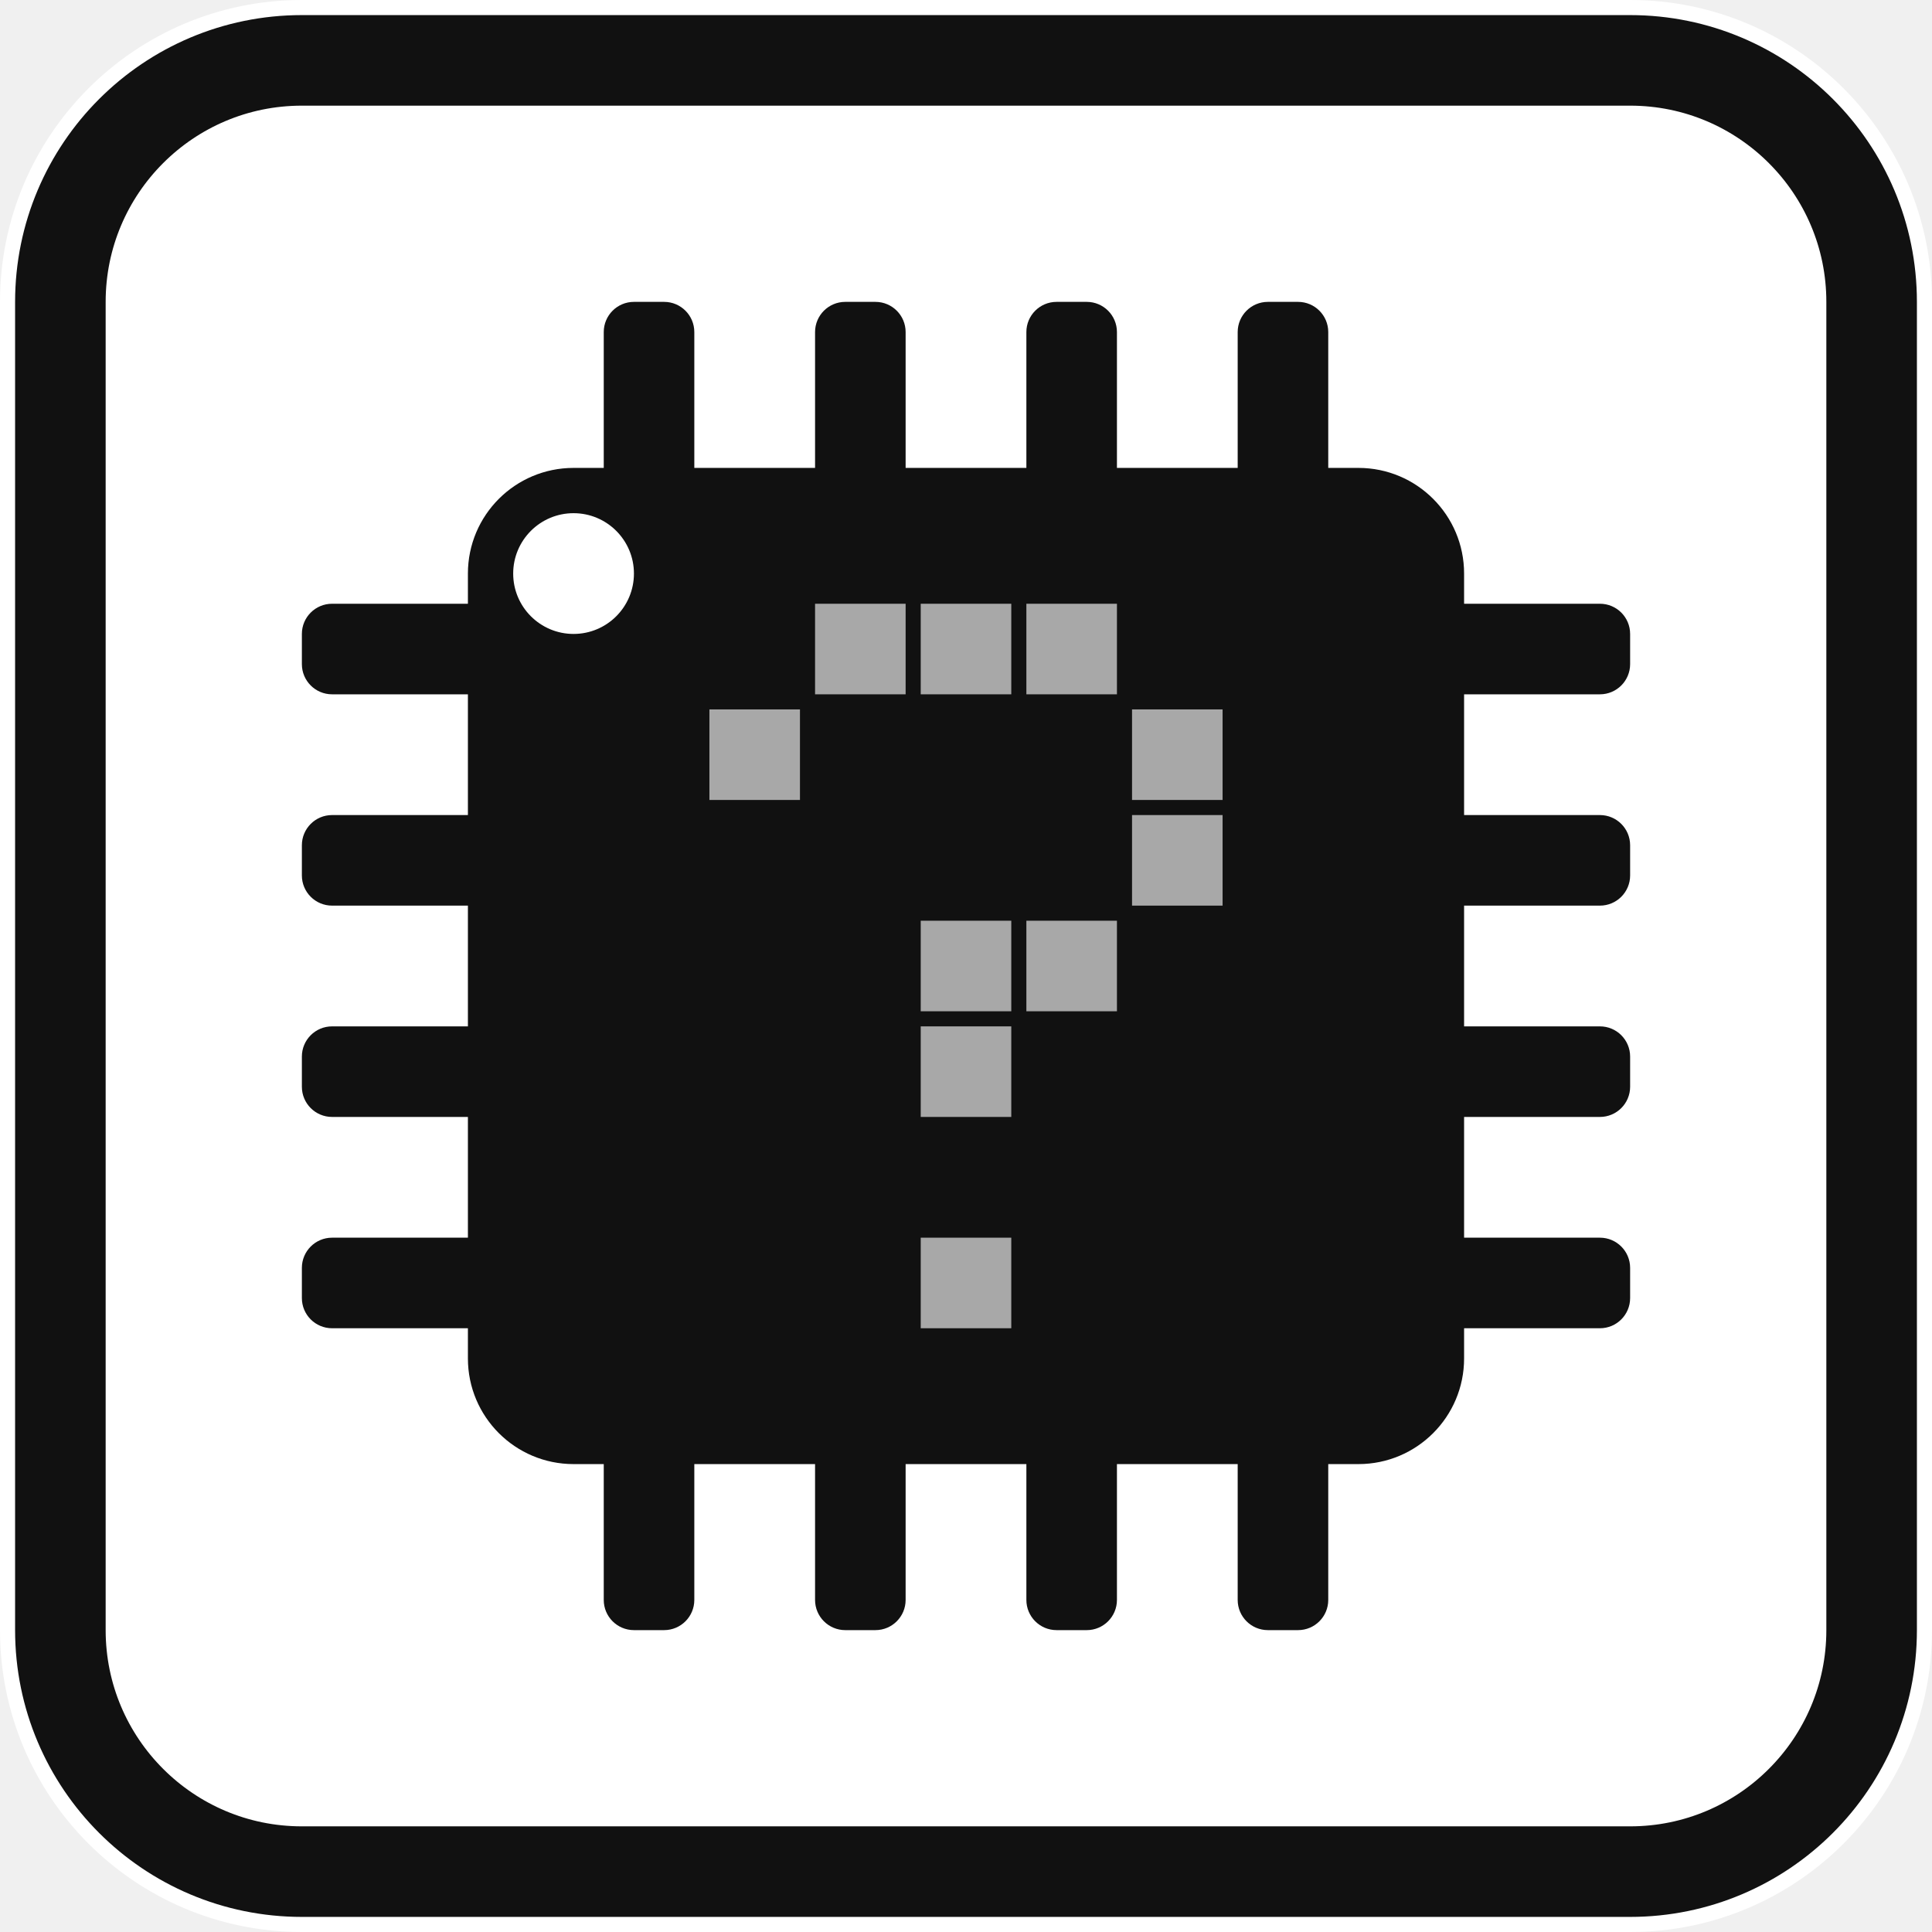
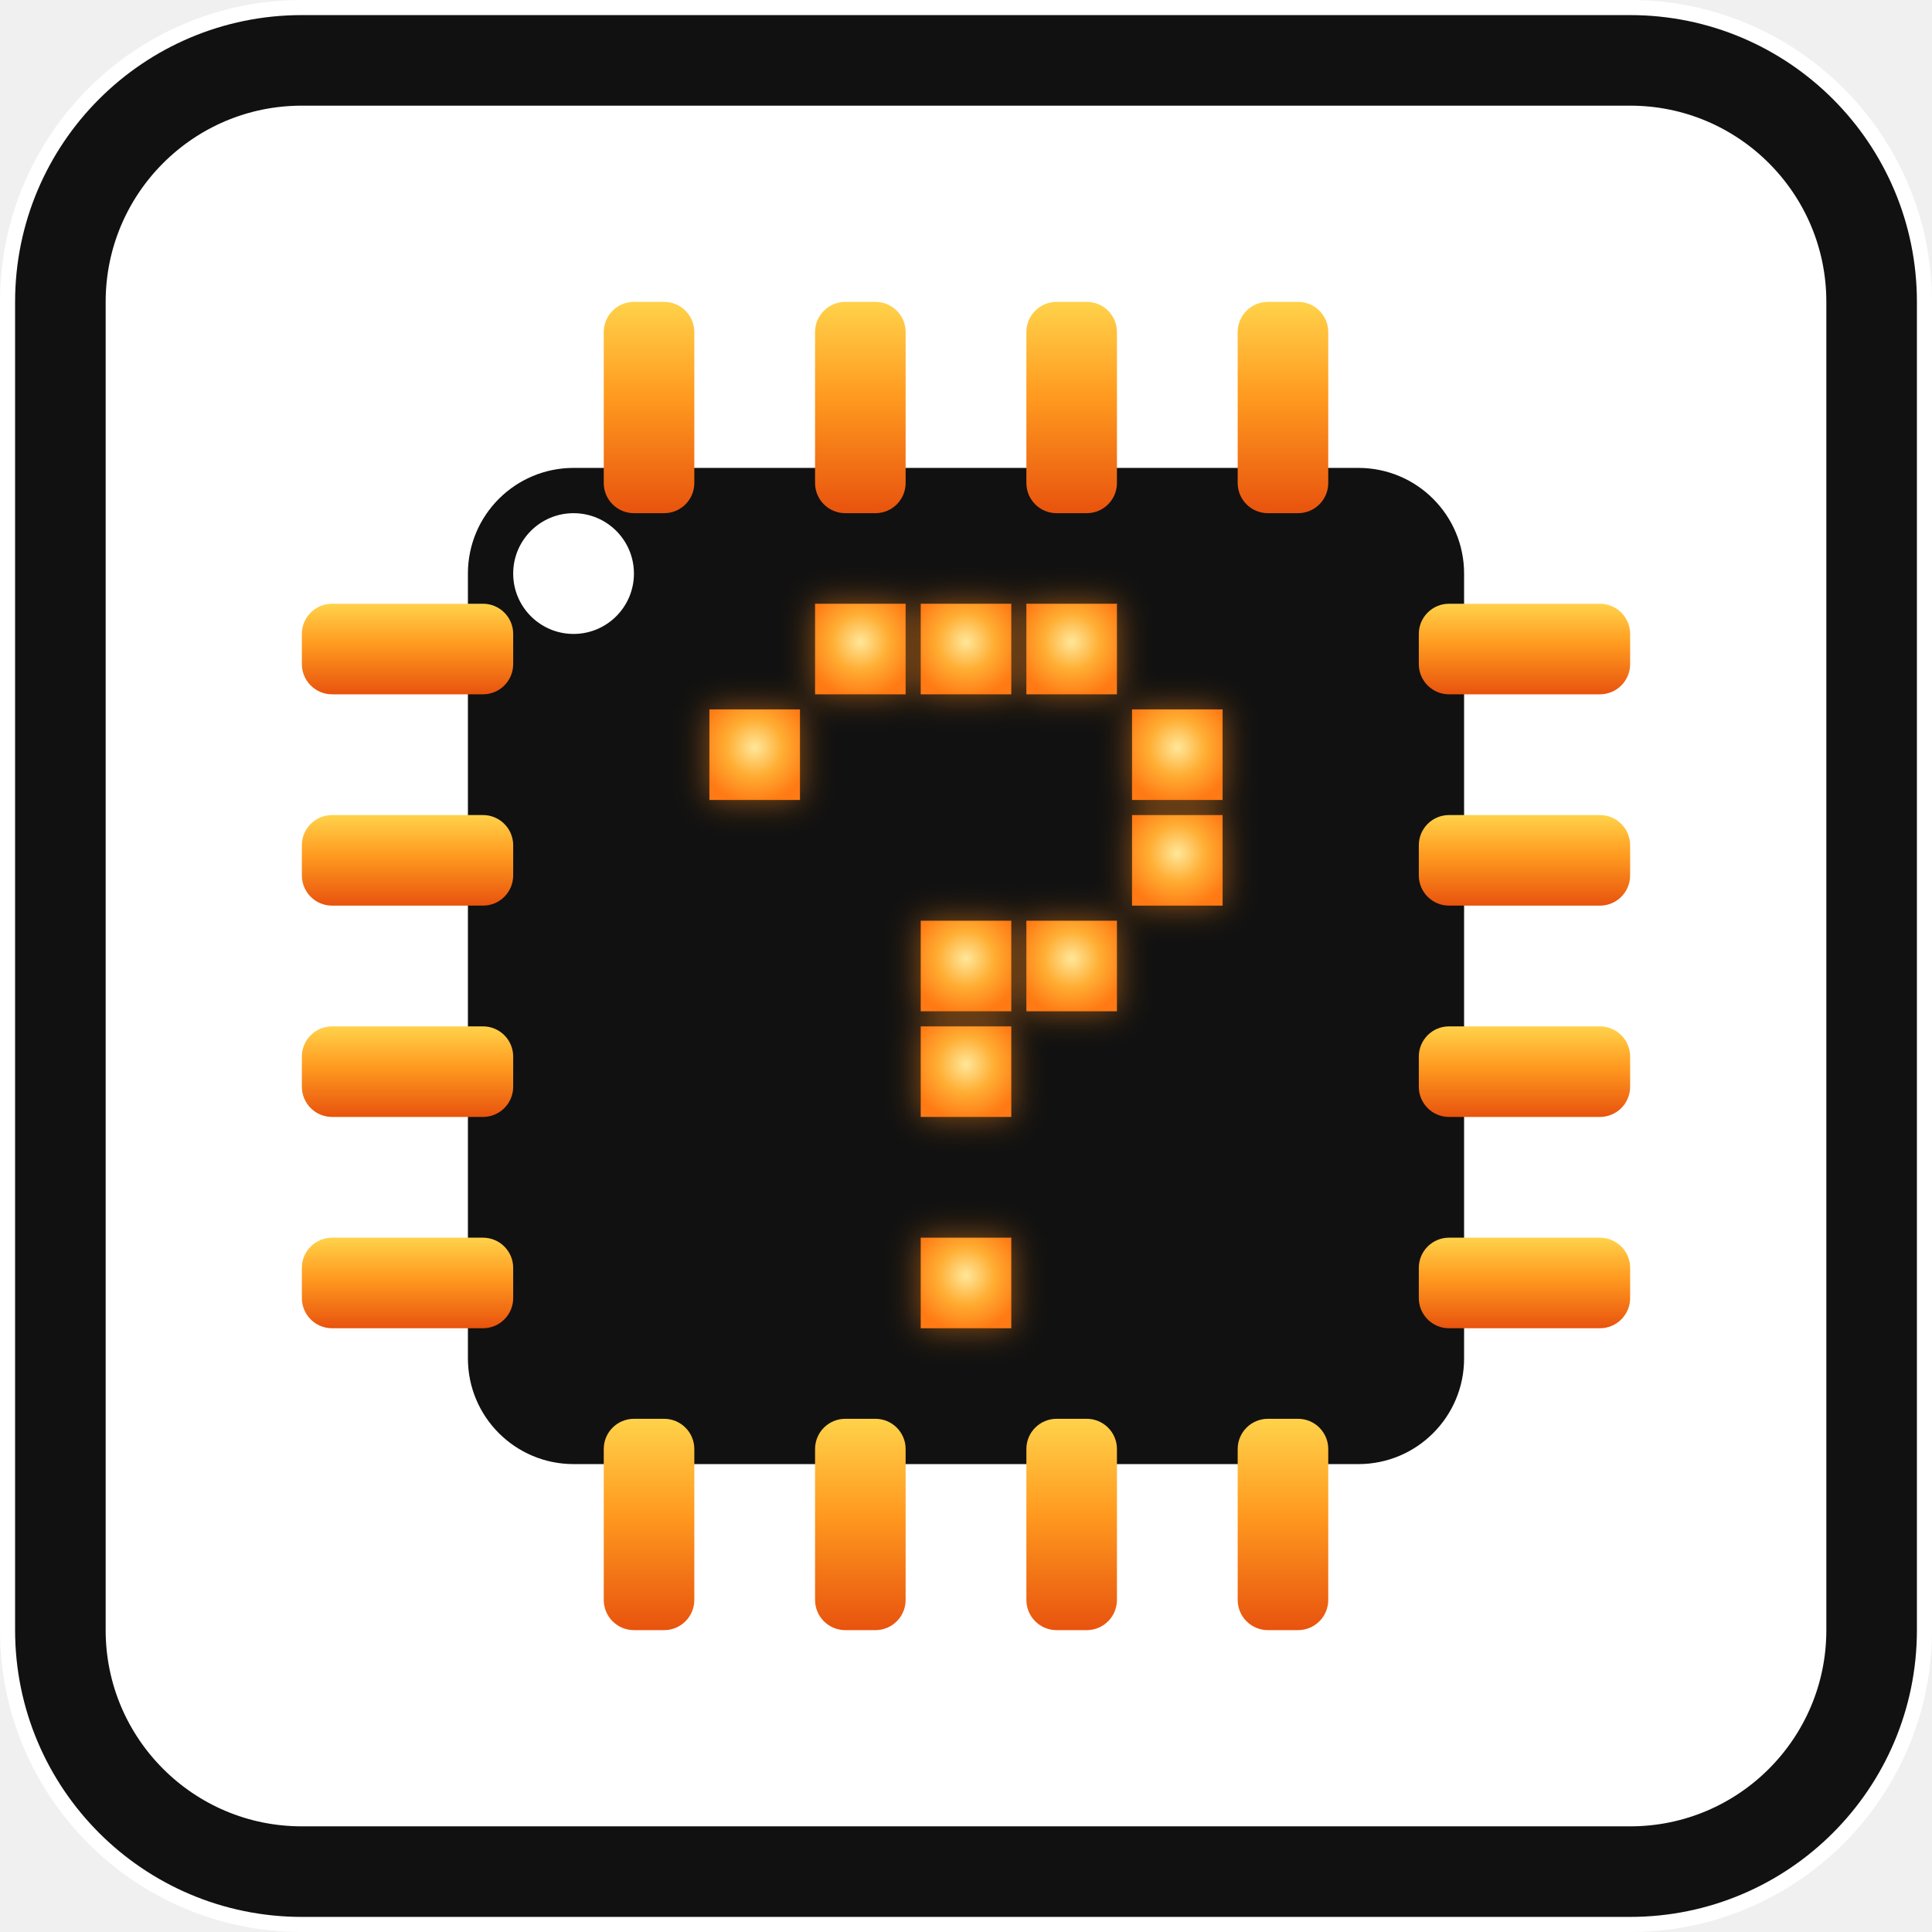
<svg xmlns="http://www.w3.org/2000/svg" viewBox="0 0 128 128" width="128" height="128">
+   <defs>
+     <linearGradient id="forgeGlow" x1="0" y1="0" x2="0" y2="1">
+       <stop offset="0" stop-color="#ffd24a" />
+       <stop offset="0.45" stop-color="#ff9a1f" />
+       <stop offset="1" stop-color="#e8530e" />
+     </linearGradient>
+     <radialGradient id="emberCore" cx="0.5" cy="0.42" r="0.62">
+       <stop offset="0" stop-color="#ffe79a" />
+       <stop offset="0.5" stop-color="#ffae33" />
+       <stop offset="1" stop-color="#ff7a14" />
+     </radialGradient>
+     <filter id="soften" x="-30%" y="-30%" width="160%" height="160%">
+       <feGaussianBlur stdDeviation="1.1" />
+     </filter>
+   </defs>
  <rect width="128" height="128" rx="20" fill="#ffffff" />
  <rect x="4" y="4" width="120" height="120" rx="16" fill="none" stroke="#111111" stroke-width="6" />
  <rect x="32" y="32" width="64" height="64" rx="6" fill="#111111" stroke="#111111" stroke-width="2" />
-   <rect x="40" y="20" width="6" height="14" rx="2" fill="#111111" />
-   <rect x="54" y="20" width="6" height="14" rx="2" fill="#111111" />
-   <rect x="68" y="20" width="6" height="14" rx="2" fill="#111111" />
-   <rect x="82" y="20" width="6" height="14" rx="2" fill="#111111" />
-   <rect x="40" y="94" width="6" height="14" rx="2" fill="#111111" />
-   <rect x="54" y="94" width="6" height="14" rx="2" fill="#111111" />
-   <rect x="68" y="94" width="6" height="14" rx="2" fill="#111111" />
-   <rect x="82" y="94" width="6" height="14" rx="2" fill="#111111" />
-   <rect x="20" y="40" width="14" height="6" rx="2" fill="#111111" />
-   <rect x="20" y="54" width="14" height="6" rx="2" fill="#111111" />
-   <rect x="20" y="68" width="14" height="6" rx="2" fill="#111111" />
-   <rect x="20" y="82" width="14" height="6" rx="2" fill="#111111" />
-   <rect x="94" y="40" width="14" height="6" rx="2" fill="#111111" />
-   <rect x="94" y="54" width="14" height="6" rx="2" fill="#111111" />
-   <rect x="94" y="68" width="14" height="6" rx="2" fill="#111111" />
-   <rect x="94" y="82" width="14" height="6" rx="2" fill="#111111" />
+   <rect x="40" y="20" width="6" height="14" rx="2" fill="url(#forgeGlow)" />
+   <rect x="54" y="20" width="6" height="14" rx="2" fill="url(#forgeGlow)" />
+   <rect x="68" y="20" width="6" height="14" rx="2" fill="url(#forgeGlow)" />
+   <rect x="82" y="20" width="6" height="14" rx="2" fill="url(#forgeGlow)" />
+   <rect x="40" y="94" width="6" height="14" rx="2" fill="url(#forgeGlow)" />
+   <rect x="54" y="94" width="6" height="14" rx="2" fill="url(#forgeGlow)" />
+   <rect x="68" y="94" width="6" height="14" rx="2" fill="url(#forgeGlow)" />
+   <rect x="82" y="94" width="6" height="14" rx="2" fill="url(#forgeGlow)" />
+   <rect x="20" y="40" width="14" height="6" rx="2" fill="url(#forgeGlow)" />
+   <rect x="20" y="54" width="14" height="6" rx="2" fill="url(#forgeGlow)" />
+   <rect x="20" y="68" width="14" height="6" rx="2" fill="url(#forgeGlow)" />
+   <rect x="20" y="82" width="14" height="6" rx="2" fill="url(#forgeGlow)" />
+   <rect x="94" y="40" width="14" height="6" rx="2" fill="url(#forgeGlow)" />
+   <rect x="94" y="54" width="14" height="6" rx="2" fill="url(#forgeGlow)" />
+   <rect x="94" y="68" width="14" height="6" rx="2" fill="url(#forgeGlow)" />
+   <rect x="94" y="82" width="14" height="6" rx="2" fill="url(#forgeGlow)" />
  <circle cx="38" cy="38" r="4" fill="#ffffff" />
-   <rect x="54" y="40" width="6" height="6" fill="#a8a8a8" />
-   <rect x="61" y="40" width="6" height="6" fill="#a8a8a8" />
-   <rect x="68" y="40" width="6" height="6" fill="#a8a8a8" />
-   <rect x="47" y="47" width="6" height="6" fill="#a8a8a8" />
-   <rect x="75" y="47" width="6" height="6" fill="#a8a8a8" />
-   <rect x="75" y="54" width="6" height="6" fill="#a8a8a8" />
-   <rect x="61" y="61" width="6" height="6" fill="#a8a8a8" />
-   <rect x="68" y="61" width="6" height="6" fill="#a8a8a8" />
-   <rect x="61" y="68" width="6" height="6" fill="#a8a8a8" />
-   <rect x="61" y="82" width="6" height="6" fill="#a8a8a8" />
+   <g filter="url(#soften)" opacity="0.55">
+     <rect x="54" y="40" width="6" height="6" fill="#ff8a1e" />
+     <rect x="61" y="40" width="6" height="6" fill="#ff8a1e" />
+     <rect x="68" y="40" width="6" height="6" fill="#ff8a1e" />
+     <rect x="47" y="47" width="6" height="6" fill="#ff8a1e" />
+     <rect x="75" y="47" width="6" height="6" fill="#ff8a1e" />
+     <rect x="75" y="54" width="6" height="6" fill="#ff8a1e" />
+     <rect x="61" y="61" width="6" height="6" fill="#ff8a1e" />
+     <rect x="68" y="61" width="6" height="6" fill="#ff8a1e" />
+     <rect x="61" y="68" width="6" height="6" fill="#ff8a1e" />
+     <rect x="61" y="82" width="6" height="6" fill="#ff8a1e" />
+   </g>
+   <rect x="54" y="40" width="6" height="6" fill="url(#emberCore)" />
+   <rect x="61" y="40" width="6" height="6" fill="url(#emberCore)" />
+   <rect x="68" y="40" width="6" height="6" fill="url(#emberCore)" />
+   <rect x="47" y="47" width="6" height="6" fill="url(#emberCore)" />
+   <rect x="75" y="47" width="6" height="6" fill="url(#emberCore)" />
+   <rect x="75" y="54" width="6" height="6" fill="url(#emberCore)" />
+   <rect x="61" y="61" width="6" height="6" fill="url(#emberCore)" />
+   <rect x="68" y="61" width="6" height="6" fill="url(#emberCore)" />
+   <rect x="61" y="68" width="6" height="6" fill="url(#emberCore)" />
+   <rect x="61" y="82" width="6" height="6" fill="url(#emberCore)" />
</svg>
